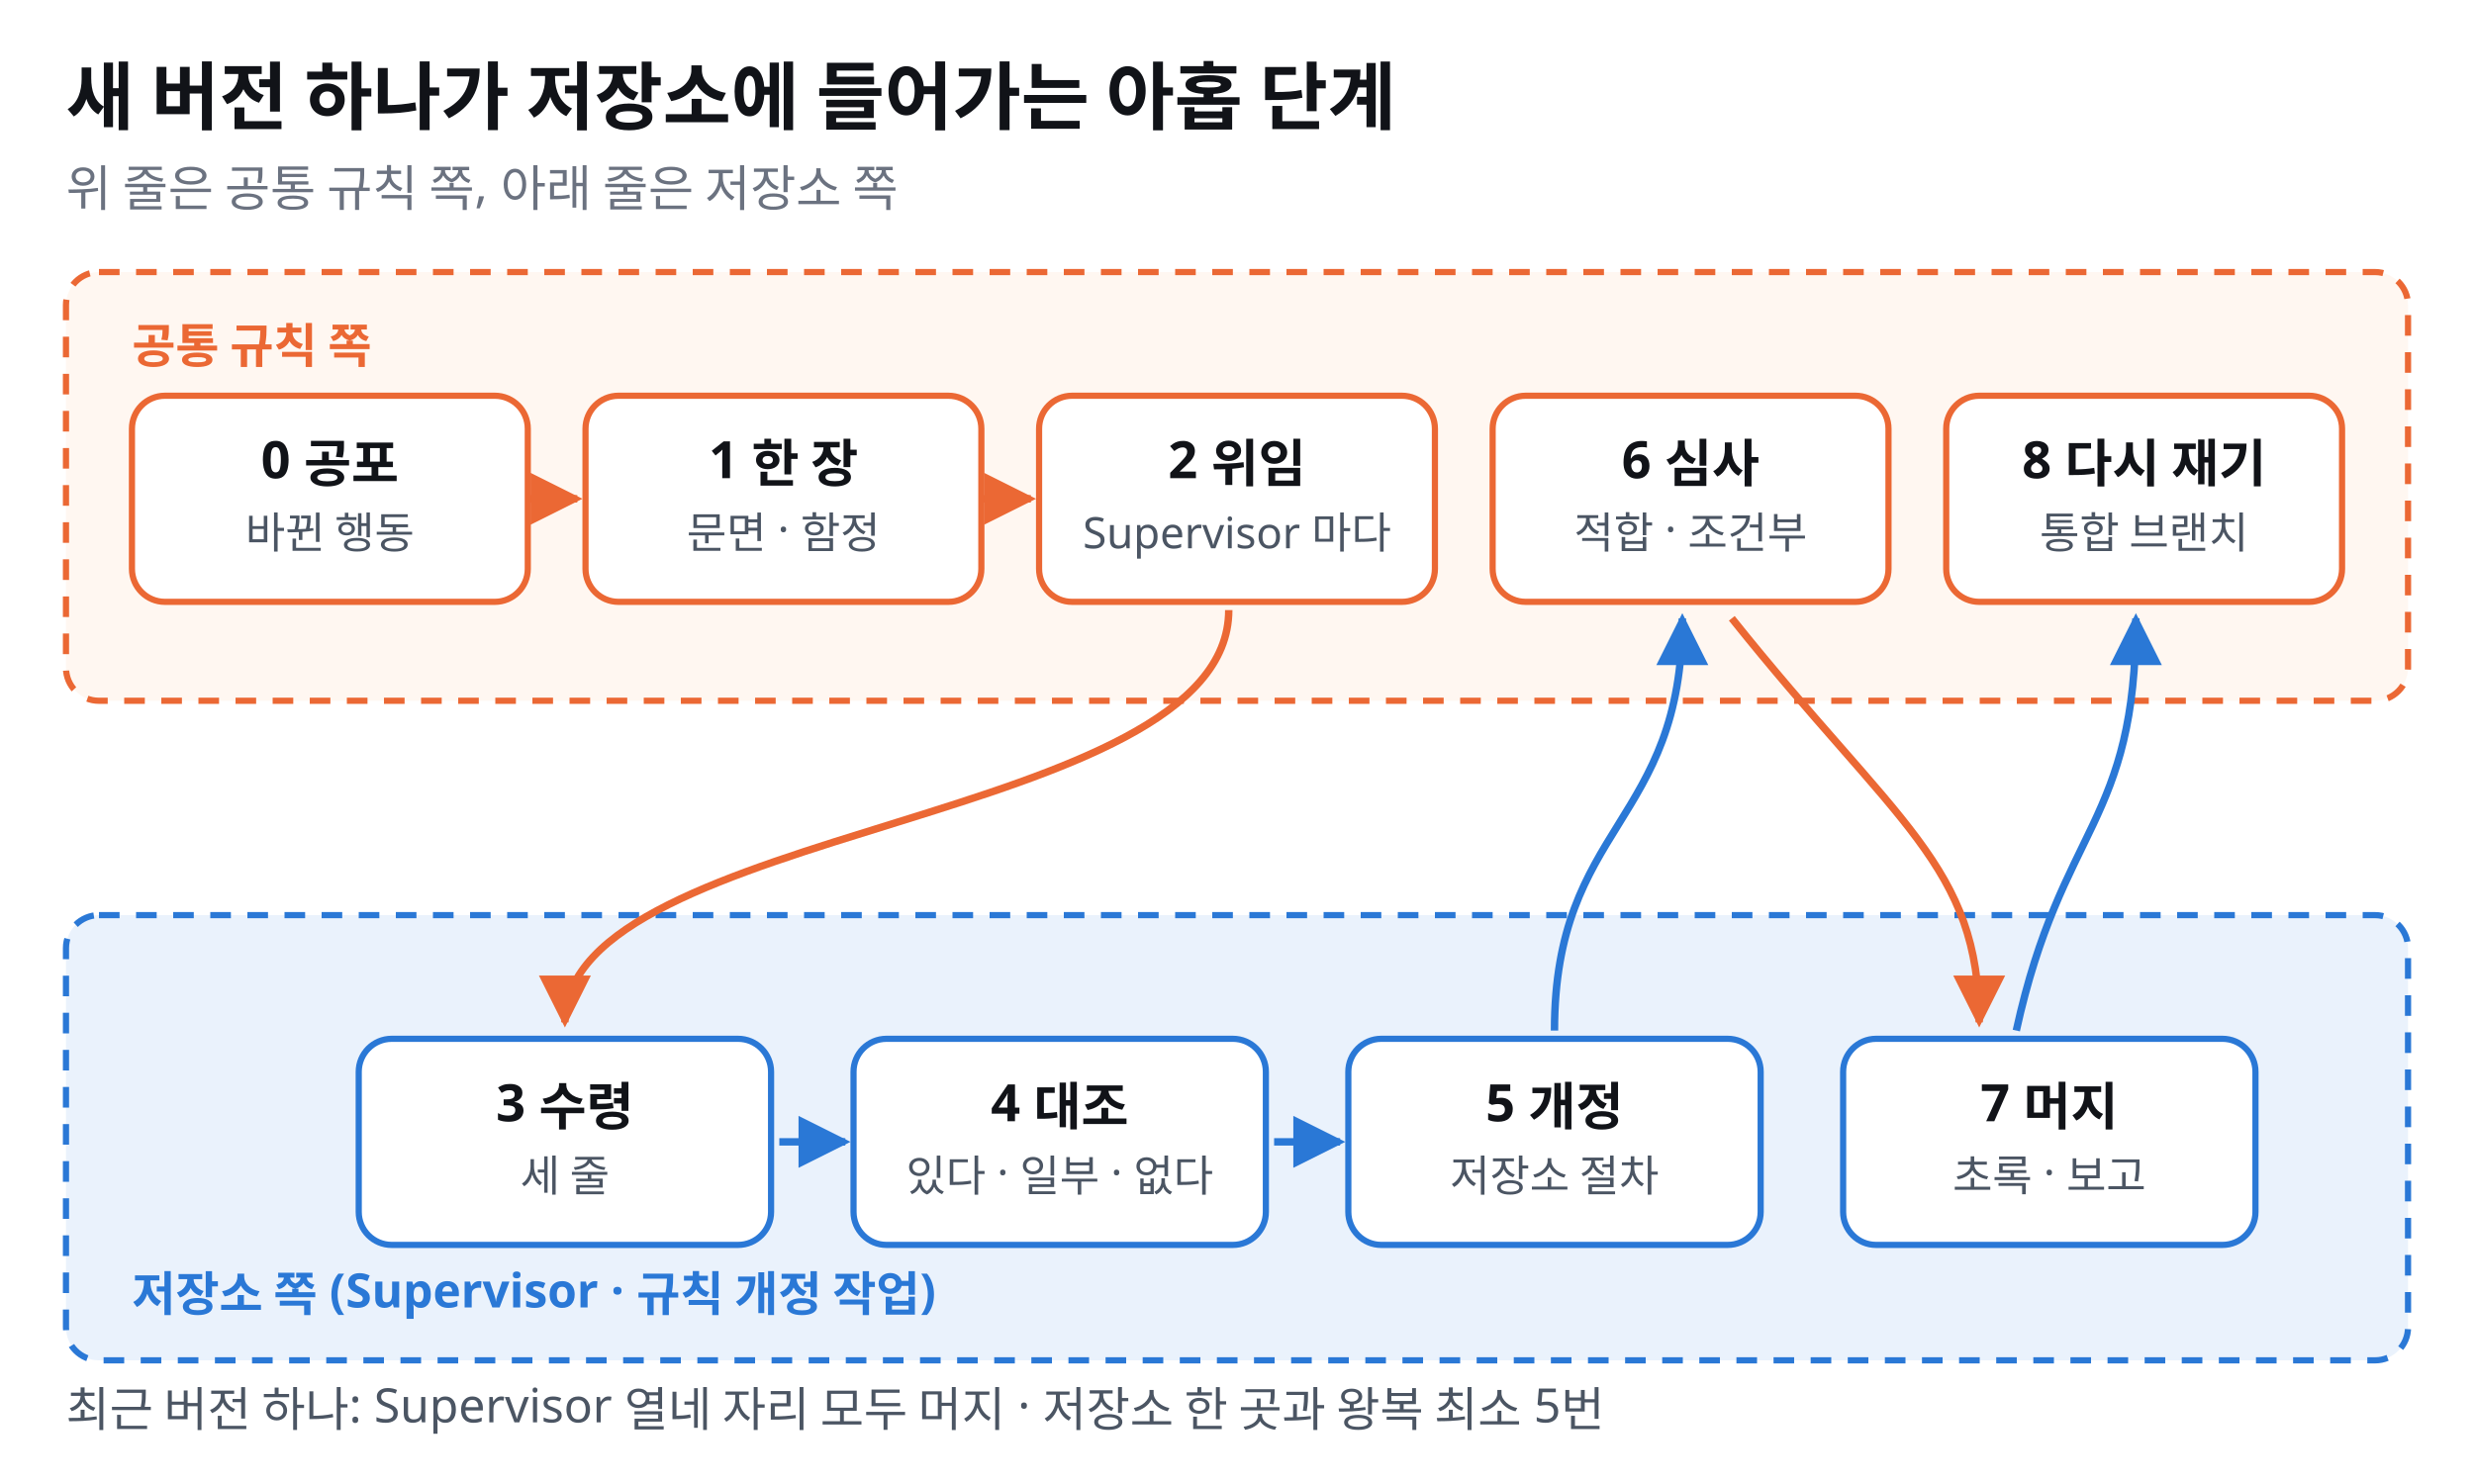
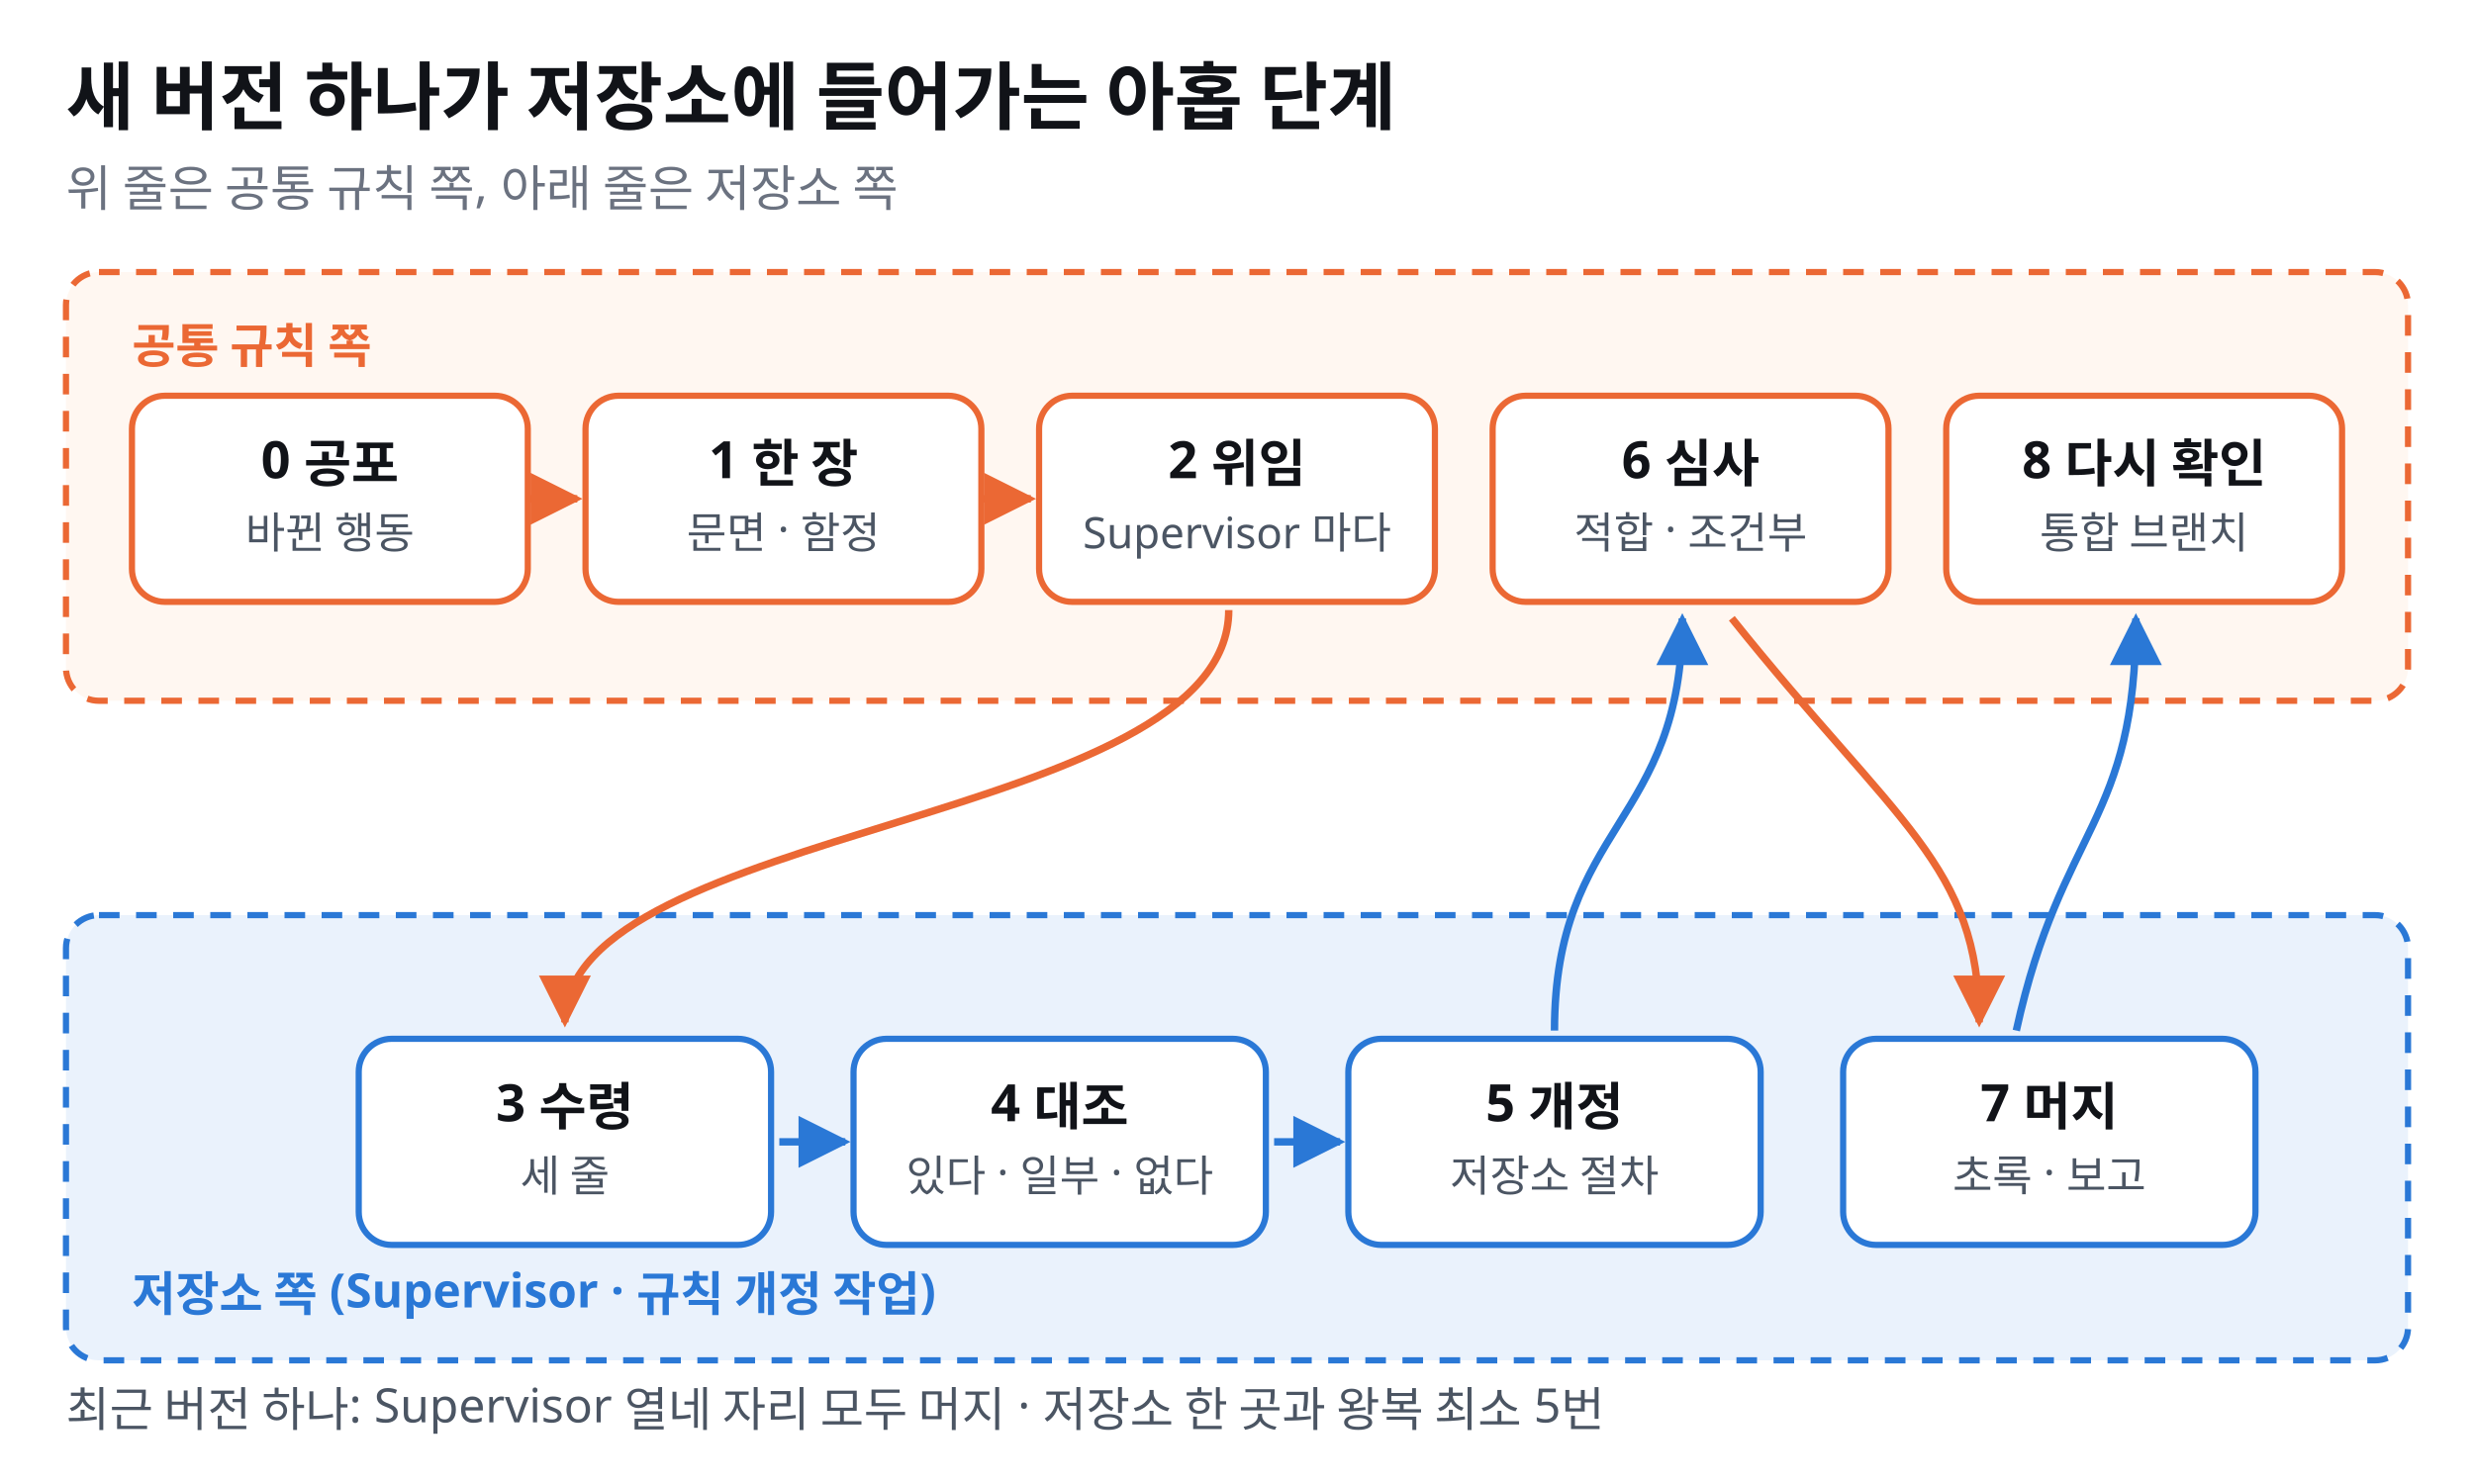
<svg xmlns="http://www.w3.org/2000/svg" viewBox="0 0 600 360" width="600" height="360" role="img" aria-labelledby="t d">
  <rect width="600" height="360" fill="#ffffff" />
  <g font-family="Pretendard, 'Apple SD Gothic Neo', 'Noto Sans KR', 'Malgun Gothic', sans-serif">
    <defs>
      <marker id="r-o" viewBox="0 0 10 10" refX="9" refY="5" markerWidth="7" markerHeight="7" orient="auto-start-reverse">
        <path d="M0,0 L10,5 L0,10 z" fill="#eb6834" />
      </marker>
      <marker id="r-b" viewBox="0 0 10 10" refX="9" refY="5" markerWidth="7" markerHeight="7" orient="auto-start-reverse">
        <path d="M0,0 L10,5 L0,10 z" fill="#2a78d6" />
      </marker>
    </defs>
    <text x="16" y="30" font-size="18" fill="#111318" font-weight="700">새 버전 하나가 저장소에 들어가는 아홉 단계</text>
    <text x="16" y="50" font-size="12" fill="#6b7280">위 줄은 공통 규칙 쪽, 아래 줄은 저장소 쪽</text>
    <rect x="16" y="66" width="568" height="104" rx="8" fill="#fff7f1" stroke="#eb6834" stroke-width="1.5" stroke-dasharray="5 4" />
    <rect x="16" y="222" width="568" height="108" rx="8" fill="#eaf2fc" stroke="#2a78d6" stroke-width="1.5" stroke-dasharray="5 4" />
    <rect x="32" y="96" width="96" height="50" rx="8" fill="#ffffff" stroke="#eb6834" stroke-width="1.5" />
    <text x="80" y="116" font-size="12.5" fill="#111318" text-anchor="middle" font-weight="700">0 공포</text>
    <text x="80" y="133" font-size="10.5" fill="#4b5563" text-anchor="middle">바뀐 행동</text>
    <rect x="142" y="96" width="96" height="50" rx="8" fill="#ffffff" stroke="#eb6834" stroke-width="1.5" />
    <text x="190" y="116" font-size="12.5" fill="#111318" text-anchor="middle" font-weight="700">1 한 장</text>
    <text x="190" y="133" font-size="10.5" fill="#4b5563" text-anchor="middle">문면 · 함정</text>
    <rect x="252" y="96" width="96" height="50" rx="8" fill="#ffffff" stroke="#eb6834" stroke-width="1.5" />
    <text x="300" y="116" font-size="12.5" fill="#111318" text-anchor="middle" font-weight="700">2 위임</text>
    <text x="300" y="133" font-size="10.5" fill="#4b5563" text-anchor="middle">Supervisor 마다</text>
    <rect x="362" y="96" width="96" height="50" rx="8" fill="#ffffff" stroke="#eb6834" stroke-width="1.5" />
    <text x="410" y="116" font-size="12.5" fill="#111318" text-anchor="middle" font-weight="700">6 심사</text>
    <text x="410" y="133" font-size="10.5" fill="#4b5563" text-anchor="middle">적합 · 조건부</text>
    <rect x="472" y="96" width="96" height="50" rx="8" fill="#ffffff" stroke="#eb6834" stroke-width="1.5" />
-     <text x="520" y="116" font-size="12.5" fill="#111318" text-anchor="middle" font-weight="700">8 다시 재기</text>
+     <text x="520" y="116" font-size="12.5" fill="#111318" text-anchor="middle" font-weight="700">8 다시 확인</text>
    <text x="520" y="133" font-size="10.5" fill="#4b5563" text-anchor="middle">통합 브랜치</text>
    <rect x="87" y="252" width="100" height="50" rx="8" fill="#ffffff" stroke="#2a78d6" stroke-width="1.5" />
    <text x="137" y="272" font-size="12.5" fill="#111318" text-anchor="middle" font-weight="700">3 수령</text>
    <text x="137" y="289" font-size="10.5" fill="#4b5563" text-anchor="middle">세 줄</text>
    <rect x="207" y="252" width="100" height="50" rx="8" fill="#ffffff" stroke="#2a78d6" stroke-width="1.5" />
    <text x="257" y="272" font-size="12.5" fill="#111318" text-anchor="middle" font-weight="700">4 대조</text>
    <text x="257" y="289" font-size="10.5" fill="#4b5563" text-anchor="middle">있다 · 일부 · 없다</text>
    <rect x="327" y="252" width="100" height="50" rx="8" fill="#ffffff" stroke="#2a78d6" stroke-width="1.5" />
    <text x="377" y="272" font-size="12.5" fill="#111318" text-anchor="middle" font-weight="700">5 개정</text>
    <text x="377" y="289" font-size="10.5" fill="#4b5563" text-anchor="middle">저장소 절차</text>
    <rect x="447" y="252" width="100" height="50" rx="8" fill="#ffffff" stroke="#2a78d6" stroke-width="1.5" />
    <text x="497" y="272" font-size="12.5" fill="#111318" text-anchor="middle" font-weight="700">7 머지</text>
    <text x="497" y="289" font-size="10.5" fill="#4b5563" text-anchor="middle">초록 · 보고</text>
    <line x1="128" y1="121" x2="140" y2="121" stroke="#eb6834" stroke-width="1.8" marker-end="url(#r-o)" />
    <line x1="238" y1="121" x2="250" y2="121" stroke="#eb6834" stroke-width="1.8" marker-end="url(#r-o)" />
    <path d="M298,148 C298,200 137,200 137,248" fill="none" stroke="#eb6834" stroke-width="1.8" marker-end="url(#r-o)" />
    <line x1="189" y1="277" x2="205" y2="277" stroke="#2a78d6" stroke-width="1.8" marker-end="url(#r-b)" />
    <line x1="309" y1="277" x2="325" y2="277" stroke="#2a78d6" stroke-width="1.8" marker-end="url(#r-b)" />
    <path d="M377,250 C377,200 408,200 408,150" fill="none" stroke="#2a78d6" stroke-width="1.8" marker-end="url(#r-b)" />
    <path d="M420,150 C460,200 480,210 480,248" fill="none" stroke="#eb6834" stroke-width="1.8" marker-end="url(#r-o)" />
    <path d="M489,250 C500,200 518,200 518,150" fill="none" stroke="#2a78d6" stroke-width="1.8" marker-end="url(#r-b)" />
    <text x="32" y="88" font-size="11.5" fill="#eb6834" font-weight="700">공통 규칙 쪽</text>
    <text x="32" y="318" font-size="11.5" fill="#2a78d6" font-weight="700">저장소 쪽 (Supervisor · 규칙 개정 작업)</text>
    <text x="16" y="346" font-size="11.5" fill="#4b5563">최근 버전 하나: Supervisor 열네 자리 모두 머지 · 저장소 한 곳과 왕복 최소 5번</text>
  </g>
</svg>
